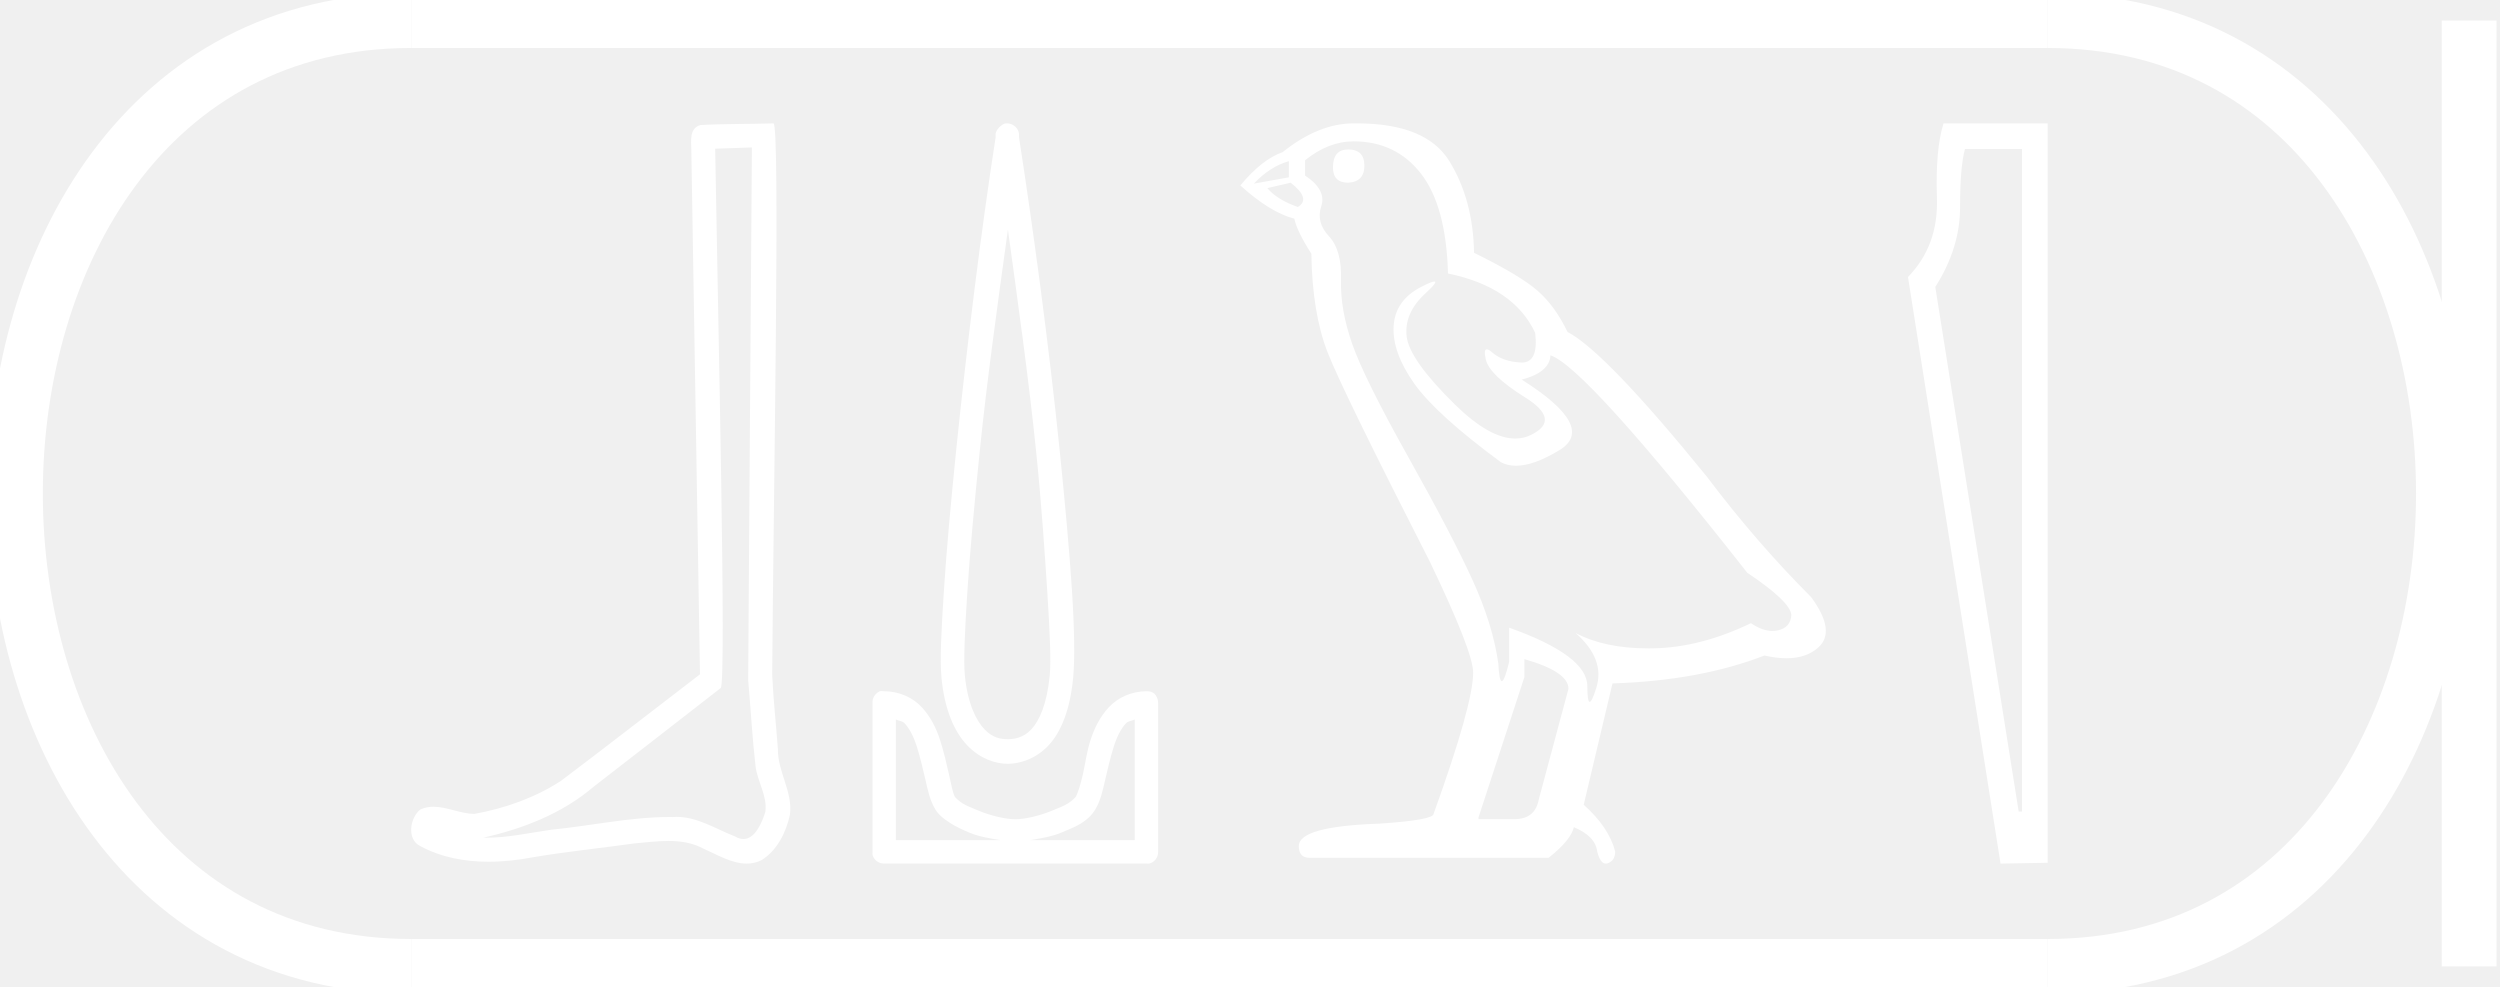
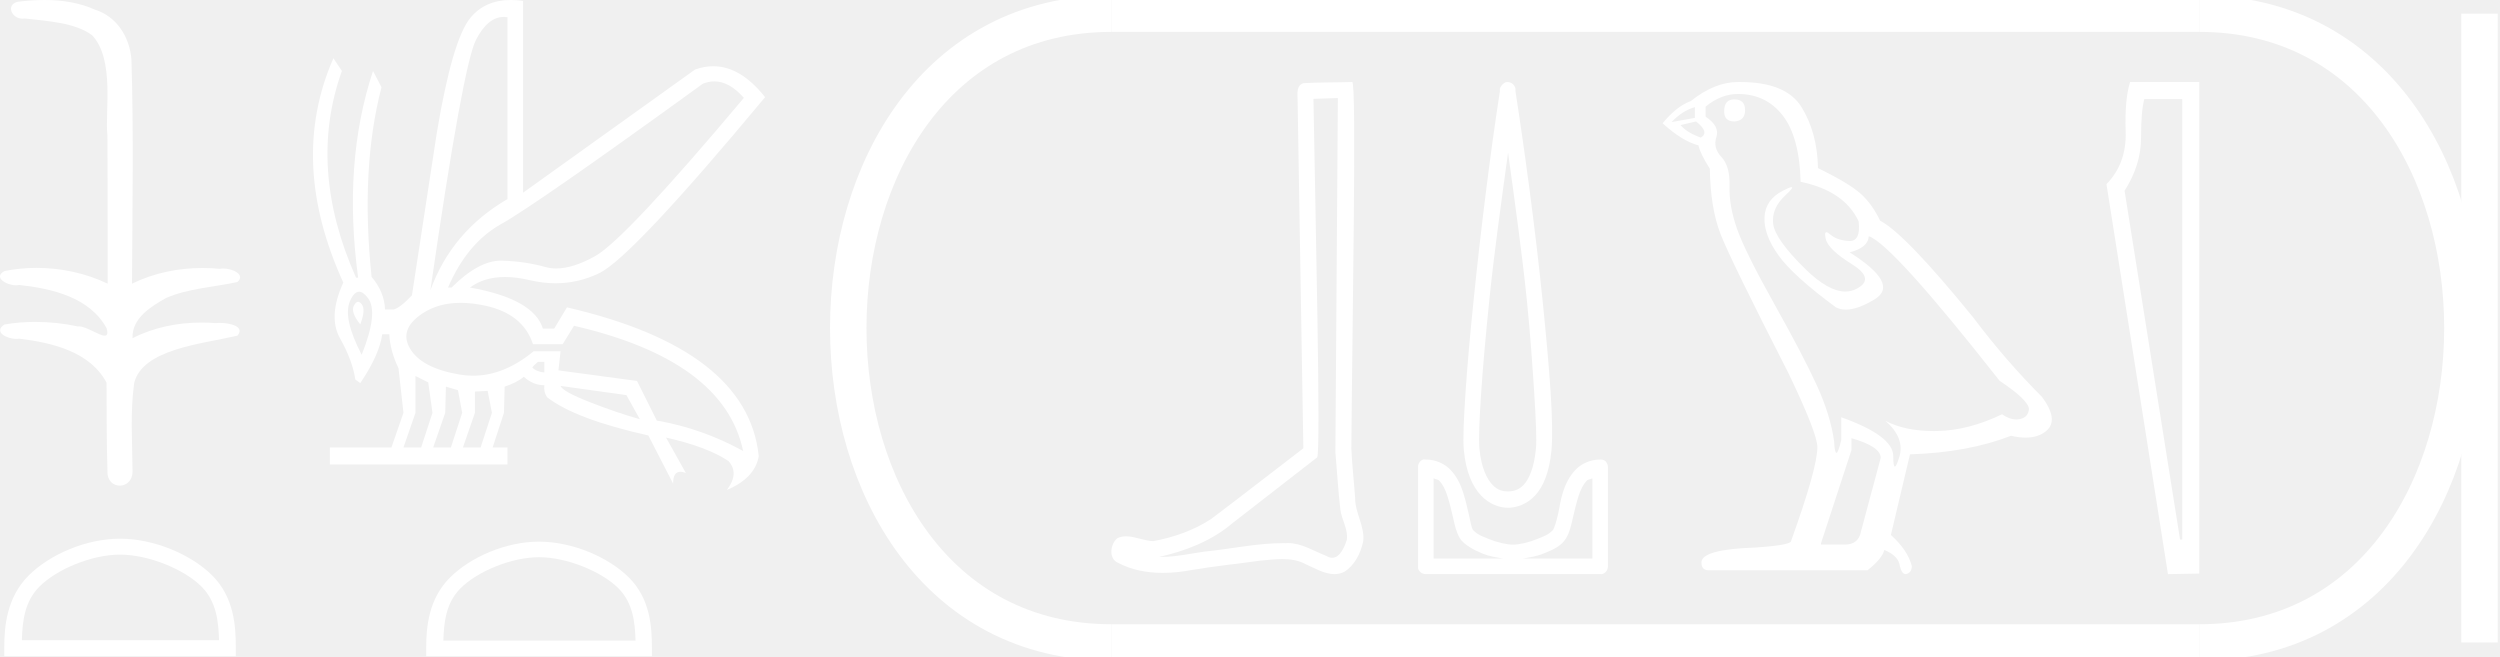
- <svg xmlns="http://www.w3.org/2000/svg" width="45.594" height="18.0" version="1.1" id="svg20">
-   <defs id="defs24" />
-   <path d="M 13.713 2.689 C 13.691 5.928 13.665 9.166 13.645 12.405 C 13.692 12.93 13.719 13.456 13.78 13.979 C 13.816 14.259 13.998 14.52 13.958 14.806 C 13.899 14.999 13.772 15.302 13.558 15.302 C 13.51 15.302 13.458 15.287 13.402 15.253 C 13.054 15.119 12.723 14.898 12.341 14.898 C 12.319 14.898 12.298 14.899 12.276 14.901 C 12.257 14.9 12.239 14.9 12.22 14.9 C 11.492 14.9 10.777 15.061 10.055 15.132 C 9.66 15.188 9.267 15.278 8.867 15.278 C 8.85 15.278 8.833 15.277 8.816 15.277 C 9.538 15.114 10.252 14.838 10.821 14.352 C 11.595 13.75 12.372 13.151 13.145 12.547 C 13.25 12.418 13.095 5.837 13.043 2.712 C 13.266 2.704 13.489 2.697 13.713 2.689 ZM 14.106 2.25 C 14.106 2.25 14.106 2.25 14.106 2.25 C 13.724 2.263 13.154 2.257 12.773 2.281 C 12.569 2.34 12.605 2.568 12.608 2.732 C 12.66 5.92 12.713 9.109 12.766 12.298 C 11.92 12.944 11.082 13.6 10.232 14.24 C 9.757 14.55 9.206 14.743 8.651 14.844 C 8.403 14.842 8.152 14.713 7.905 14.713 C 7.825 14.713 7.746 14.727 7.668 14.762 C 7.477 14.908 7.411 15.309 7.667 15.432 C 8.051 15.638 8.478 15.716 8.909 15.716 C 9.181 15.716 9.454 15.685 9.718 15.635 C 10.332 15.53 10.951 15.469 11.567 15.382 C 11.77 15.365 11.98 15.337 12.188 15.337 C 12.412 15.337 12.632 15.369 12.834 15.48 C 13.078 15.587 13.346 15.75 13.617 15.75 C 13.708 15.75 13.798 15.732 13.889 15.687 C 14.173 15.51 14.337 15.18 14.406 14.861 C 14.463 14.445 14.182 14.077 14.187 13.663 C 14.154 13.21 14.103 12.759 14.083 12.306 C 14.106 9.033 14.232 2.25 14.106 2.25 Z" style="fill:#ffffff;stroke:none" id="path2" />
-   <path d="M 18.382 4.187 C 18.566 5.528 18.761 6.905 18.898 8.25 C 18.996 9.202 19.054 10.096 19.101 10.81 C 19.147 11.523 19.17 12.063 19.145 12.314 C 19.095 12.839 18.956 13.144 18.809 13.302 C 18.662 13.459 18.488 13.481 18.382 13.481 C 18.252 13.481 18.106 13.459 17.956 13.302 C 17.806 13.145 17.647 12.839 17.596 12.314 C 17.572 12.063 17.595 11.523 17.641 10.81 C 17.687 10.096 17.769 9.202 17.866 8.25 C 18.003 6.904 18.198 5.529 18.382 4.187 ZM 18.365 2.25 C 18.348 2.25 18.331 2.252 18.315 2.256 C 18.29 2.267 18.267 2.282 18.247 2.301 C 18.23 2.314 18.215 2.329 18.203 2.346 C 18.181 2.372 18.165 2.402 18.158 2.436 C 18.155 2.455 18.161 2.484 18.158 2.503 C 17.898 4.17 17.632 6.317 17.439 8.205 C 17.342 9.161 17.261 10.043 17.215 10.765 C 17.168 11.486 17.139 12.04 17.17 12.359 C 17.227 12.949 17.406 13.348 17.641 13.594 C 17.876 13.839 18.153 13.93 18.382 13.93 C 18.599 13.93 18.894 13.839 19.123 13.594 C 19.352 13.348 19.515 12.949 19.572 12.359 C 19.603 12.04 19.596 11.486 19.55 10.765 C 19.503 10.043 19.423 9.161 19.325 8.205 C 19.132 6.317 18.843 4.17 18.584 2.503 C 18.581 2.484 18.587 2.455 18.584 2.436 C 18.58 2.412 18.573 2.389 18.562 2.368 C 18.541 2.33 18.51 2.299 18.472 2.278 C 18.439 2.26 18.402 2.25 18.365 2.25 ZM 16.339 13.122 C 16.385 13.147 16.458 13.148 16.496 13.189 C 16.589 13.289 16.662 13.431 16.721 13.616 C 16.779 13.801 16.833 14.025 16.878 14.222 C 16.923 14.42 16.961 14.601 17.058 14.761 C 17.123 14.869 17.221 14.939 17.327 15.008 C 17.433 15.077 17.553 15.132 17.686 15.188 C 17.866 15.262 18.056 15.29 18.247 15.322 L 16.339 15.322 L 16.339 13.122 ZM 20.695 13.122 L 20.695 15.322 L 18.786 15.322 C 18.978 15.29 19.167 15.262 19.347 15.188 C 19.481 15.132 19.624 15.077 19.729 15.008 C 19.835 14.939 19.911 14.869 19.976 14.761 C 20.072 14.601 20.111 14.42 20.156 14.222 C 20.2 14.025 20.254 13.801 20.313 13.616 C 20.371 13.431 20.444 13.289 20.537 13.189 C 20.576 13.148 20.648 13.147 20.695 13.122 ZM 16.081 12.603 C 16.07 12.603 16.058 12.604 16.047 12.606 C 16.022 12.616 15.999 12.632 15.98 12.651 C 15.942 12.686 15.918 12.734 15.913 12.785 C 15.912 12.793 15.912 12.8 15.913 12.808 L 15.913 15.547 C 15.911 15.562 15.911 15.577 15.913 15.592 C 15.938 15.683 16.02 15.746 16.115 15.749 L 20.919 15.749 C 20.927 15.75 20.934 15.75 20.941 15.75 C 20.949 15.75 20.956 15.75 20.964 15.749 C 21.055 15.723 21.119 15.641 21.121 15.547 L 21.121 12.808 C 21.12 12.777 21.113 12.746 21.099 12.718 C 21.088 12.693 21.073 12.67 21.054 12.651 C 21.016 12.621 20.97 12.606 20.922 12.606 C 20.921 12.606 20.92 12.606 20.919 12.606 C 20.631 12.606 20.385 12.724 20.223 12.898 C 20.061 13.071 19.955 13.287 19.886 13.504 C 19.818 13.721 19.794 13.921 19.752 14.11 C 19.709 14.299 19.657 14.47 19.617 14.536 C 19.615 14.539 19.559 14.599 19.482 14.649 C 19.406 14.698 19.304 14.736 19.19 14.783 C 18.964 14.878 18.692 14.941 18.517 14.941 C 18.342 14.941 18.07 14.878 17.843 14.783 C 17.73 14.736 17.628 14.698 17.551 14.649 C 17.475 14.599 17.418 14.539 17.417 14.536 C 17.377 14.47 17.347 14.299 17.304 14.11 C 17.262 13.921 17.216 13.721 17.147 13.504 C 17.079 13.287 16.972 13.071 16.811 12.898 C 16.649 12.724 16.403 12.606 16.115 12.606 C 16.103 12.604 16.092 12.603 16.081 12.603 Z" style="fill:#ffffff;stroke:none" id="path4" />
-   <path d="M 24.588 2.726 Q 24.31 2.726 24.31 3.054 Q 24.31 3.332 24.588 3.332 Q 24.883 3.316 24.883 3.021 Q 24.883 2.726 24.588 2.726 ZM 23.506 2.939 L 23.506 3.234 L 22.867 3.349 Q 23.162 3.037 23.506 2.939 ZM 23.539 3.332 Q 23.916 3.627 23.67 3.775 Q 23.293 3.644 23.113 3.431 L 23.539 3.332 ZM 24.687 2.578 Q 25.457 2.578 25.916 3.168 Q 26.375 3.759 26.408 4.988 Q 27.605 5.234 27.998 6.07 Q 28.062 6.612 27.754 6.612 Q 27.745 6.612 27.736 6.611 Q 27.408 6.595 27.219 6.431 Q 27.151 6.371 27.116 6.371 Q 27.055 6.371 27.097 6.554 Q 27.162 6.841 27.818 7.25 Q 28.474 7.66 27.924 7.931 Q 27.788 7.998 27.634 7.998 Q 27.168 7.998 26.539 7.382 Q 25.703 6.562 25.654 6.136 Q 25.605 5.709 25.998 5.349 Q 26.232 5.134 26.159 5.134 Q 26.109 5.134 25.916 5.234 Q 25.441 5.48 25.416 5.955 Q 25.392 6.431 25.793 6.996 Q 26.195 7.562 27.375 8.431 Q 27.496 8.494 27.648 8.494 Q 27.973 8.494 28.441 8.209 Q 29.129 7.791 27.752 6.923 Q 28.26 6.791 28.277 6.48 Q 28.916 6.693 31.867 10.447 Q 32.654 10.972 32.67 11.218 Q 32.654 11.447 32.424 11.496 Q 32.375 11.507 32.325 11.507 Q 32.139 11.507 31.933 11.365 Q 31.015 11.808 30.154 11.824 Q 30.109 11.825 30.064 11.825 Q 29.264 11.825 28.736 11.545 L 28.736 11.545 Q 29.277 12.021 29.113 12.545 Q 29.033 12.8 28.993 12.8 Q 28.949 12.8 28.949 12.513 Q 28.949 11.955 27.523 11.447 L 27.523 12.07 Q 27.439 12.423 27.389 12.423 Q 27.342 12.423 27.326 12.103 Q 27.228 11.398 26.859 10.586 Q 26.49 9.775 25.687 8.341 Q 24.883 6.906 24.662 6.275 Q 24.441 5.644 24.457 5.103 Q 24.474 4.562 24.236 4.308 Q 23.998 4.054 24.097 3.759 Q 24.195 3.463 23.801 3.201 L 23.801 2.923 Q 24.228 2.578 24.687 2.578 ZM 27.801 12.021 Q 28.605 12.25 28.605 12.562 L 28.064 14.578 Q 27.998 14.939 27.621 14.939 L 26.965 14.939 L 26.965 14.906 L 27.801 12.349 L 27.801 12.021 ZM 24.746 2.25 Q 24.716 2.25 24.687 2.25 Q 24.047 2.25 23.392 2.775 Q 23.015 2.906 22.621 3.382 Q 23.162 3.873 23.605 3.988 Q 23.654 4.218 23.916 4.627 Q 23.933 5.709 24.211 6.423 Q 24.49 7.136 26.08 10.25 Q 26.867 11.89 26.867 12.267 Q 26.867 12.841 26.146 14.841 Q 26.146 14.955 25.162 15.021 Q 23.687 15.07 23.687 15.431 Q 23.687 15.644 23.883 15.644 L 28.244 15.644 Q 28.654 15.316 28.703 15.086 Q 29.097 15.25 29.129 15.529 Q 29.185 15.75 29.286 15.75 Q 29.305 15.75 29.326 15.742 Q 29.457 15.693 29.457 15.529 Q 29.342 15.086 28.883 14.677 L 29.408 12.464 Q 30.998 12.414 32.179 11.955 Q 32.397 12.005 32.579 12.005 Q 32.944 12.005 33.162 11.808 Q 33.49 11.513 33.031 10.89 Q 32.031 9.89 31.129 8.693 Q 29.277 6.414 28.588 6.054 Q 28.359 5.578 28.039 5.3 Q 27.719 5.021 26.883 4.611 Q 26.867 3.644 26.433 2.939 Q 26.008 2.25 24.746 2.25 Z" style="fill:#ffffff;stroke:none" id="path6" />
-   <path d="M 36.877 2.717 L 36.877 14.801 L 36.816 14.801 L 35.295 5.233 Q 35.747 4.525 35.747 3.779 Q 35.747 3.033 35.837 2.717 ZM 35.445 2.25 Q 35.295 2.732 35.325 3.606 Q 35.355 4.48 34.797 5.052 L 36.485 15.75 L 37.344 15.735 L 37.344 2.25 Z" style="fill:#ffffff;stroke:none" id="path8" />
-   <path d="M 7.5 0.375 C -2.125 0.375 -2.125 17.625 7.5 17.625 " style="fill:none;stroke:#ffffff;stroke-width:1" id="path10" />
-   <path d="M 7.5 0.375 L 37.344 0.375 " style="fill:none;stroke:#ffffff;stroke-width:1" id="path12" />
-   <path d="M 7.5 17.625 L 37.344 17.625 " style="fill:none;stroke:#ffffff;stroke-width:1" id="path14" />
-   <path d="M 45.031 0.375 L 45.031 17.625 " style="fill:none;stroke:#ffffff;stroke-width:1" id="path16" />
-   <path d="M 37.344 0.375 C 46.969 0.375 46.969 17.625 37.344 17.625 " style="fill:none;stroke:#ffffff;stroke-width:1" id="path18" />
+ <svg xmlns="http://www.w3.org/2000/svg" width="68.583" height="18.0" version="1.1" id="svg28">
+   <defs id="defs32" />
+   <path d="M 1.219 0.0 C 0.971 0.0 0.723 0.019 0.483 0.049 C 0.152 0.133 0.322 0.512 0.616 0.512 C 0.636 0.512 0.656 0.51 0.677 0.507 C 1.298 0.578 2.062 0.618 2.531 0.97 C 3.154 1.648 2.874 3.058 2.947 3.727 C 2.952 3.763 2.954 6.431 2.954 7.782 C 2.353 7.494 1.673 7.349 1.004 7.349 C 0.706 7.349 0.411 7.378 0.125 7.435 C -0.201 7.607 0.182 7.827 0.438 7.827 C 0.468 7.827 0.497 7.824 0.522 7.817 C 1.43 7.915 2.462 8.158 2.923 9.002 C 2.968 9.155 2.94 9.208 2.87 9.208 C 2.718 9.208 2.367 8.954 2.17 8.954 C 2.159 8.954 2.15 8.955 2.14 8.956 C 1.761 8.874 1.364 8.831 0.97 8.831 C 0.682 8.831 0.396 8.854 0.121 8.902 C -0.191 9.108 0.191 9.297 0.445 9.297 C 0.472 9.297 0.499 9.295 0.522 9.29 C 1.449 9.402 2.474 9.653 2.923 10.498 C 2.928 11.438 2.922 12.06 2.948 12.924 C 2.937 13.19 3.11 13.323 3.285 13.323 C 3.459 13.323 3.635 13.192 3.636 12.934 C 3.63 12.082 3.569 11.334 3.681 10.508 C 3.906 9.581 5.514 9.438 6.513 9.209 C 6.731 8.953 6.302 8.858 6.026 8.858 C 5.985 8.858 5.947 8.86 5.915 8.864 C 5.787 8.854 5.658 8.849 5.529 8.849 C 4.876 8.849 4.218 8.979 3.636 9.278 C 3.612 8.72 4.163 8.398 4.557 8.174 C 5.179 7.906 5.864 7.88 6.513 7.736 C 6.745 7.535 6.38 7.366 6.127 7.366 C 6.094 7.366 6.063 7.369 6.035 7.375 C 5.876 7.359 5.716 7.352 5.555 7.352 C 4.888 7.352 4.22 7.488 3.621 7.782 C 3.633 5.672 3.667 3.63 3.606 1.634 C 3.558 1.016 3.202 0.45 2.604 0.265 C 2.174 0.07 1.696 0.0 1.219 0.0 Z" style="fill:#ffffff;stroke:none" id="path2" />
+   <path d="M 3.293 15.215 C 4.074 15.215 5.052 15.616 5.526 16.09 C 5.94 16.504 5.994 17.053 6.009 17.563 L 0.6 17.563 C 0.615 17.053 0.67 16.504 1.084 16.09 C 1.557 15.616 2.512 15.215 3.293 15.215 ZM 3.293 14.778 C 2.366 14.778 1.369 15.206 0.784 15.79 C 0.185 16.39 0.117 17.179 0.117 17.77 L 0.117 18 L 6.469 18 L 6.469 17.77 C 6.469 17.179 6.424 16.39 5.825 15.79 C 5.24 15.206 4.22 14.778 3.293 14.778 Z" style="fill:#ffffff;stroke:none" id="path4" />
+   <path d="M 19.596 2.233 Q 20.011 2.233 20.407 2.685 Q 17.145 6.568 16.33 7.024 Q 15.721 7.365 15.259 7.365 Q 15.101 7.365 14.961 7.325 Q 14.407 7.17 13.776 7.151 Q 13.761 7.15 13.745 7.15 Q 13.127 7.15 12.388 7.888 L 12.291 7.888 Q 12.815 6.665 13.757 6.141 Q 14.699 5.617 19.281 2.297 Q 19.44 2.233 19.596 2.233 ZM 13.823 0.464 Q 13.872 0.464 13.922 0.472 L 13.922 5.461 Q 12.388 6.355 11.806 7.966 Q 12.699 1.792 13.058 1.093 Q 13.381 0.464 13.823 0.464 ZM 9.823 8.28 Q 9.763 8.28 9.709 8.383 Q 9.612 8.568 9.884 8.898 Q 10.039 8.49 9.922 8.345 Q 9.871 8.28 9.823 8.28 ZM 9.851 8.003 Q 9.965 8.003 10.097 8.18 Q 10.388 8.568 9.922 9.733 Q 9.398 8.723 9.602 8.257 Q 9.713 8.003 9.851 8.003 ZM 14.932 9.927 L 14.932 10.218 Q 14.718 10.199 14.602 10.082 Q 14.64 10.024 14.757 9.927 ZM 15.378 10.587 L 17.184 10.839 L 17.553 11.5 Q 16.931 11.325 16.184 11.034 Q 15.436 10.742 15.378 10.587 ZM 11.398 10.315 L 11.748 10.49 L 11.864 11.325 L 11.553 12.276 L 11.068 12.276 L 11.398 11.325 L 11.398 10.315 ZM 12.233 10.607 L 12.563 10.704 L 12.679 11.325 L 12.369 12.276 L 11.883 12.276 L 12.214 11.325 L 12.233 10.607 ZM 13.378 10.723 L 13.495 11.325 L 13.184 12.276 L 12.699 12.276 L 13.029 11.325 L 13.029 10.742 L 13.378 10.723 ZM 12.636 8.308 Q 12.946 8.308 13.301 8.383 Q 14.349 8.607 14.621 9.442 L 15.436 9.442 L 15.747 8.937 Q 19.863 9.888 20.387 12.373 Q 19.261 11.752 18.019 11.538 L 17.475 10.451 L 15.32 10.16 L 15.378 9.636 L 14.64 9.636 Q 13.825 10.307 12.977 10.307 Q 12.795 10.307 12.612 10.276 Q 11.573 10.102 11.252 9.568 Q 10.932 9.034 11.592 8.597 Q 12.029 8.308 12.636 8.308 ZM 14.014 0.0 Q 13.307 0.0 12.903 0.491 Q 12.408 1.093 11.981 3.656 L 11.301 8.102 Q 10.971 8.451 10.796 8.49 L 10.563 8.49 Q 10.544 8.005 10.194 7.597 Q 9.884 4.627 10.466 2.394 L 10.233 1.947 Q 9.398 4.471 9.825 7.617 L 9.767 7.617 Q 8.427 4.607 9.379 1.947 L 9.146 1.598 L 9.146 1.598 Q 7.903 4.432 9.418 7.752 Q 8.991 8.684 9.33 9.286 Q 9.67 9.888 9.748 10.412 L 9.884 10.509 Q 10.408 9.733 10.486 9.17 L 10.68 9.17 Q 10.699 9.616 10.932 10.102 L 11.068 11.325 L 10.738 12.276 L 9.049 12.276 L 9.049 12.742 L 13.922 12.742 L 13.922 12.276 L 13.514 12.276 L 13.825 11.325 L 13.844 10.607 Q 14.194 10.49 14.369 10.335 Q 14.621 10.568 14.932 10.568 Q 14.912 10.762 15.009 10.898 Q 15.786 11.5 17.786 11.946 L 18.465 13.266 Q 18.465 12.942 18.666 12.942 Q 18.73 12.942 18.815 12.975 L 18.271 12.004 L 18.271 12.004 Q 19.397 12.257 19.98 12.645 Q 20.29 12.975 19.941 13.441 Q 20.718 13.111 20.815 12.509 Q 20.504 9.577 15.553 8.432 L 15.204 9.014 L 14.893 9.014 Q 14.64 8.199 12.893 7.888 Q 13.283 7.599 13.852 7.599 Q 14.162 7.599 14.524 7.684 Q 14.891 7.771 15.242 7.771 Q 15.872 7.771 16.446 7.49 Q 17.339 7.053 20.989 2.666 Q 20.317 1.817 19.567 1.817 Q 19.321 1.817 19.067 1.908 L 14.349 5.287 L 14.349 0.025 Q 14.174 0.0 14.014 0.0 Z" style="fill:#ffffff;stroke:none" id="path6" />
+   <path d="M 14.788 15.286 C 15.549 15.286 16.503 15.677 16.964 16.138 C 17.367 16.542 17.42 17.077 17.435 17.574 L 12.163 17.574 C 12.178 17.077 12.231 16.542 12.634 16.138 C 13.095 15.677 14.026 15.286 14.788 15.286 ZM 14.788 14.859 C 13.884 14.859 12.912 15.277 12.343 15.846 C 11.758 16.431 11.692 17.2 11.692 17.776 L 11.692 18 L 17.884 18 L 17.884 17.776 C 17.884 17.2 17.84 16.431 17.256 15.846 C 16.686 15.277 15.691 14.859 14.788 14.859 Z" style="fill:#ffffff;stroke:none" id="path8" />
+   <path d="M 36.702 2.689 C 36.68 5.928 36.654 9.166 36.634 12.405 C 36.681 12.93 36.709 13.456 36.77 13.979 C 36.805 14.259 36.988 14.52 36.948 14.806 C 36.888 14.999 36.761 15.302 36.547 15.302 C 36.499 15.302 36.447 15.287 36.391 15.253 C 36.044 15.119 35.713 14.898 35.33 14.898 C 35.309 14.898 35.287 14.899 35.266 14.901 C 35.247 14.9 35.228 14.9 35.209 14.9 C 34.481 14.9 33.766 15.061 33.044 15.132 C 32.649 15.188 32.256 15.278 31.856 15.278 C 31.839 15.278 31.822 15.277 31.805 15.277 C 32.528 15.114 33.241 14.838 33.81 14.352 C 34.584 13.75 35.361 13.151 36.134 12.547 C 36.239 12.418 36.084 5.837 36.032 2.712 C 36.256 2.704 36.479 2.697 36.702 2.689 ZM 37.096 2.25 C 37.095 2.25 37.095 2.25 37.095 2.25 C 36.713 2.263 36.143 2.257 35.762 2.281 C 35.559 2.34 35.594 2.568 35.597 2.732 C 35.65 5.92 35.702 9.109 35.755 12.298 C 34.91 12.944 34.072 13.6 33.222 14.24 C 32.746 14.55 32.196 14.743 31.64 14.844 C 31.392 14.842 31.141 14.713 30.894 14.713 C 30.815 14.713 30.736 14.727 30.657 14.762 C 30.466 14.908 30.401 15.309 30.656 15.432 C 31.04 15.638 31.468 15.716 31.898 15.716 C 32.17 15.716 32.443 15.685 32.707 15.635 C 33.321 15.53 33.941 15.469 34.557 15.382 C 34.759 15.365 34.97 15.337 35.177 15.337 C 35.401 15.337 35.621 15.369 35.824 15.48 C 36.067 15.587 36.336 15.75 36.606 15.75 C 36.697 15.75 36.788 15.732 36.878 15.687 C 37.162 15.51 37.326 15.18 37.395 14.861 C 37.452 14.445 37.171 14.077 37.176 13.663 C 37.144 13.21 37.092 12.759 37.072 12.306 C 37.095 9.033 37.221 2.25 37.096 2.25 Z" style="fill:#ffffff;stroke:none" id="path10" />
+   <path d="M 41.371 4.187 C 41.555 5.528 41.75 6.905 41.888 8.25 C 41.985 9.202 42.044 10.096 42.09 10.81 C 42.136 11.523 42.159 12.063 42.135 12.314 C 42.084 12.839 41.945 13.144 41.798 13.302 C 41.651 13.459 41.478 13.481 41.371 13.481 C 41.242 13.481 41.095 13.459 40.945 13.302 C 40.795 13.145 40.636 12.839 40.586 12.314 C 40.561 12.063 40.584 11.523 40.631 10.81 C 40.677 10.096 40.758 9.202 40.855 8.25 C 40.992 6.904 41.188 5.529 41.371 4.187 ZM 41.354 2.25 C 41.338 2.25 41.321 2.252 41.304 2.256 C 41.279 2.267 41.256 2.282 41.237 2.301 C 41.22 2.314 41.205 2.329 41.192 2.346 C 41.17 2.372 41.155 2.402 41.147 2.436 C 41.144 2.455 41.15 2.484 41.147 2.503 C 40.888 4.17 40.621 6.317 40.429 8.205 C 40.331 9.161 40.251 10.043 40.204 10.765 C 40.157 11.486 40.128 12.04 40.159 12.359 C 40.216 12.949 40.396 13.348 40.631 13.594 C 40.865 13.839 41.142 13.93 41.371 13.93 C 41.588 13.93 41.884 13.839 42.112 13.594 C 42.341 13.348 42.504 12.949 42.561 12.359 C 42.592 12.04 42.586 11.486 42.539 10.765 C 42.492 10.043 42.412 9.161 42.314 8.205 C 42.122 6.317 41.833 4.17 41.574 2.503 C 41.57 2.484 41.577 2.455 41.574 2.436 C 41.57 2.412 41.562 2.389 41.551 2.368 C 41.531 2.33 41.5 2.299 41.461 2.278 C 41.428 2.26 41.392 2.25 41.354 2.25 ZM 39.328 13.122 C 39.375 13.147 39.447 13.148 39.486 13.189 C 39.579 13.289 39.652 13.431 39.71 13.616 C 39.769 13.801 39.823 14.025 39.867 14.222 C 39.912 14.42 39.951 14.601 40.047 14.761 C 40.112 14.869 40.211 14.939 40.316 15.008 C 40.422 15.077 40.542 15.132 40.675 15.188 C 40.856 15.262 41.045 15.29 41.237 15.322 L 39.328 15.322 L 39.328 13.122 ZM 43.684 13.122 L 43.684 15.322 L 41.776 15.322 C 41.967 15.29 42.157 15.262 42.337 15.188 C 42.47 15.132 42.613 15.077 42.718 15.008 C 42.824 14.939 42.9 14.869 42.965 14.761 C 43.062 14.601 43.1 14.42 43.145 14.222 C 43.19 14.025 43.244 13.801 43.302 13.616 C 43.361 13.431 43.434 13.289 43.527 13.189 C 43.565 13.148 43.638 13.147 43.684 13.122 ZM 39.07 12.603 C 39.059 12.603 39.048 12.604 39.037 12.606 C 39.011 12.616 38.989 12.632 38.969 12.651 C 38.931 12.686 38.907 12.734 38.902 12.785 C 38.901 12.793 38.901 12.8 38.902 12.808 L 38.902 15.547 C 38.9 15.562 38.9 15.577 38.902 15.592 C 38.927 15.683 39.009 15.746 39.104 15.749 L 43.908 15.749 C 43.916 15.75 43.923 15.75 43.931 15.75 C 43.938 15.75 43.946 15.75 43.953 15.749 C 44.044 15.723 44.108 15.641 44.11 15.547 L 44.11 12.808 C 44.11 12.777 44.102 12.746 44.088 12.718 C 44.077 12.693 44.062 12.67 44.043 12.651 C 44.005 12.621 43.959 12.606 43.911 12.606 C 43.91 12.606 43.909 12.606 43.908 12.606 C 43.62 12.606 43.374 12.724 43.212 12.898 C 43.05 13.071 42.944 13.287 42.876 13.504 C 42.807 13.721 42.784 13.921 42.741 14.11 C 42.698 14.299 42.646 14.47 42.606 14.536 C 42.605 14.539 42.548 14.599 42.472 14.649 C 42.395 14.698 42.293 14.736 42.18 14.783 C 41.953 14.878 41.681 14.941 41.506 14.941 C 41.331 14.941 41.059 14.878 40.833 14.783 C 40.719 14.736 40.617 14.698 40.541 14.649 C 40.464 14.599 40.408 14.539 40.406 14.536 C 40.366 14.47 40.337 14.299 40.294 14.11 C 40.251 13.921 40.205 13.721 40.137 13.504 C 40.068 13.287 39.962 13.071 39.8 12.898 C 39.638 12.724 39.392 12.606 39.104 12.606 C 39.093 12.604 39.082 12.603 39.07 12.603 Z" style="fill:#ffffff;stroke:none" id="path12" />
+   <path d="M 47.578 2.726 Q 47.299 2.726 47.299 3.054 Q 47.299 3.332 47.578 3.332 Q 47.873 3.316 47.873 3.021 Q 47.873 2.726 47.578 2.726 ZM 46.496 2.939 L 46.496 3.234 L 45.856 3.349 Q 46.151 3.037 46.496 2.939 ZM 46.528 3.332 Q 46.906 3.627 46.66 3.775 Q 46.283 3.644 46.102 3.431 L 46.528 3.332 ZM 47.676 2.578 Q 48.447 2.578 48.906 3.168 Q 49.365 3.759 49.397 4.988 Q 50.594 5.234 50.988 6.07 Q 51.051 6.612 50.744 6.612 Q 50.735 6.612 50.725 6.611 Q 50.397 6.595 50.209 6.431 Q 50.14 6.371 50.105 6.371 Q 50.044 6.371 50.086 6.554 Q 50.151 6.841 50.807 7.25 Q 51.463 7.66 50.914 7.931 Q 50.777 7.998 50.624 7.998 Q 50.157 7.998 49.528 7.382 Q 48.692 6.562 48.643 6.136 Q 48.594 5.709 48.988 5.349 Q 49.221 5.134 49.148 5.134 Q 49.098 5.134 48.906 5.234 Q 48.43 5.48 48.406 5.955 Q 48.381 6.431 48.783 6.996 Q 49.184 7.562 50.365 8.431 Q 50.485 8.494 50.638 8.494 Q 50.962 8.494 51.43 8.209 Q 52.119 7.791 50.742 6.923 Q 51.25 6.791 51.266 6.48 Q 51.906 6.693 54.856 10.447 Q 55.643 10.972 55.66 11.218 Q 55.643 11.447 55.414 11.496 Q 55.365 11.507 55.314 11.507 Q 55.128 11.507 54.922 11.365 Q 54.004 11.808 53.143 11.824 Q 53.098 11.825 53.054 11.825 Q 52.253 11.825 51.725 11.545 L 51.725 11.545 Q 52.266 12.021 52.102 12.545 Q 52.023 12.8 51.982 12.8 Q 51.938 12.8 51.938 12.513 Q 51.938 11.955 50.512 11.447 L 50.512 12.07 Q 50.428 12.423 50.379 12.423 Q 50.331 12.423 50.315 12.103 Q 50.217 11.398 49.848 10.586 Q 49.479 9.775 48.676 8.341 Q 47.873 6.906 47.651 6.275 Q 47.43 5.644 47.447 5.103 Q 47.463 4.562 47.225 4.308 Q 46.987 4.054 47.086 3.759 Q 47.184 3.463 46.791 3.201 L 46.791 2.923 Q 47.217 2.578 47.676 2.578 ZM 50.791 12.021 Q 51.594 12.25 51.594 12.562 L 51.053 14.578 Q 50.988 14.939 50.61 14.939 L 49.955 14.939 L 49.955 14.906 L 50.791 12.349 L 50.791 12.021 ZM 47.735 2.25 Q 47.706 2.25 47.676 2.25 Q 47.037 2.25 46.381 2.775 Q 46.004 2.906 45.61 3.382 Q 46.151 3.873 46.594 3.988 Q 46.643 4.218 46.906 4.627 Q 46.922 5.709 47.201 6.423 Q 47.479 7.136 49.069 10.25 Q 49.856 11.89 49.856 12.267 Q 49.856 12.841 49.135 14.841 Q 49.135 14.955 48.151 15.021 Q 46.676 15.07 46.676 15.431 Q 46.676 15.644 46.873 15.644 L 51.233 15.644 Q 51.643 15.316 51.692 15.086 Q 52.086 15.25 52.119 15.529 Q 52.174 15.75 52.276 15.75 Q 52.295 15.75 52.315 15.742 Q 52.447 15.693 52.447 15.529 Q 52.332 15.086 51.873 14.677 L 52.397 12.464 Q 53.988 12.414 55.168 11.955 Q 55.386 12.005 55.569 12.005 Q 55.933 12.005 56.151 11.808 Q 56.479 11.513 56.02 10.89 Q 55.02 9.89 54.119 8.693 Q 52.266 6.414 51.578 6.054 Q 51.348 5.578 51.028 5.3 Q 50.709 5.021 49.873 4.611 Q 49.856 3.644 49.422 2.939 Q 48.997 2.25 47.735 2.25 Z" style="fill:#ffffff;stroke:none" id="path14" />
+   <path d="M 59.866 2.717 L 59.866 14.801 L 59.806 14.801 L 58.284 5.233 Q 58.736 4.525 58.736 3.779 Q 58.736 3.033 58.826 2.717 ZM 58.435 2.25 Q 58.284 2.732 58.314 3.606 Q 58.344 4.48 57.787 5.052 L 59.474 15.75 L 60.333 15.735 L 60.333 2.25 Z" style="fill:#ffffff;stroke:none" id="path16" />
+   <path d="M 30.489 0.375 C 20.864 0.375 20.864 17.625 30.489 17.625 " style="fill:none;stroke:#ffffff;stroke-width:1" id="path18" />
+   <path d="M 30.489 0.375 L 60.333 0.375 " style="fill:none;stroke:#ffffff;stroke-width:1" id="path20" />
+   <path d="M 30.489 17.625 L 60.333 17.625 " style="fill:none;stroke:#ffffff;stroke-width:1" id="path22" />
+   <path d="M 68.021 0.375 L 68.021 17.625 " style="fill:none;stroke:#ffffff;stroke-width:1" id="path24" />
+   <path d="M 60.333 0.375 C 69.958 0.375 69.958 17.625 60.333 17.625 " style="fill:none;stroke:#ffffff;stroke-width:1" id="path26" />
</svg>
